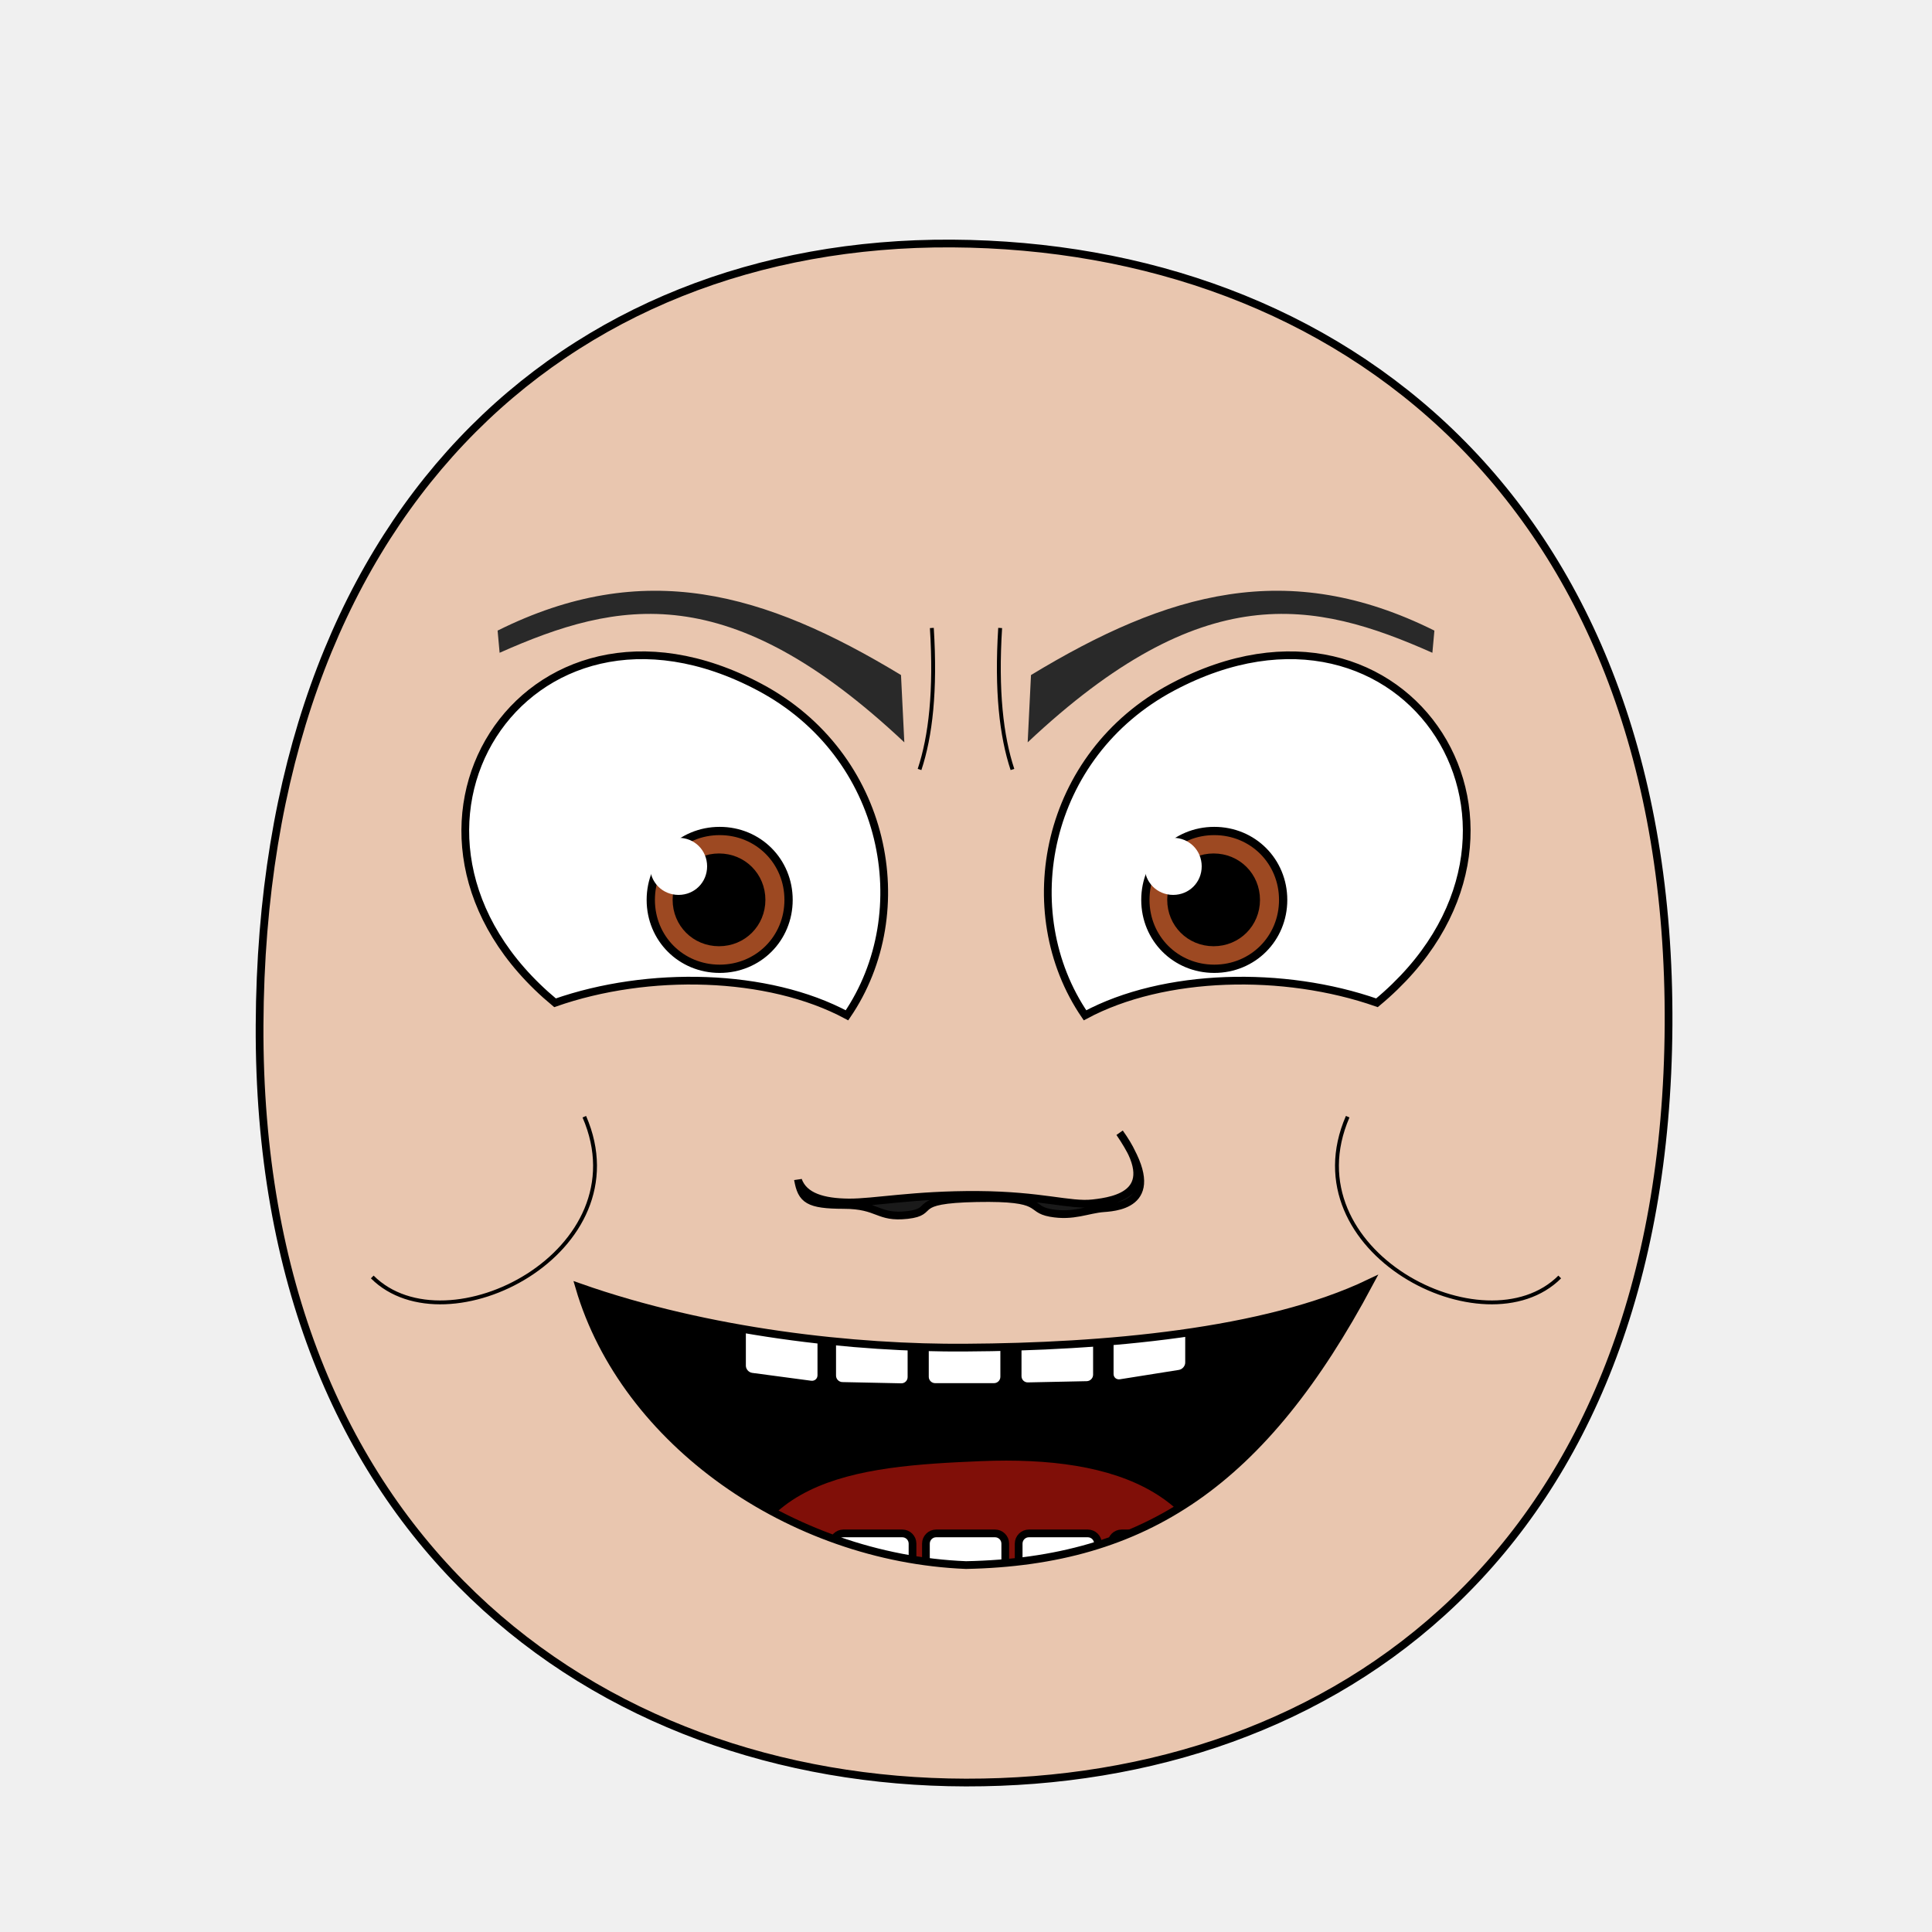
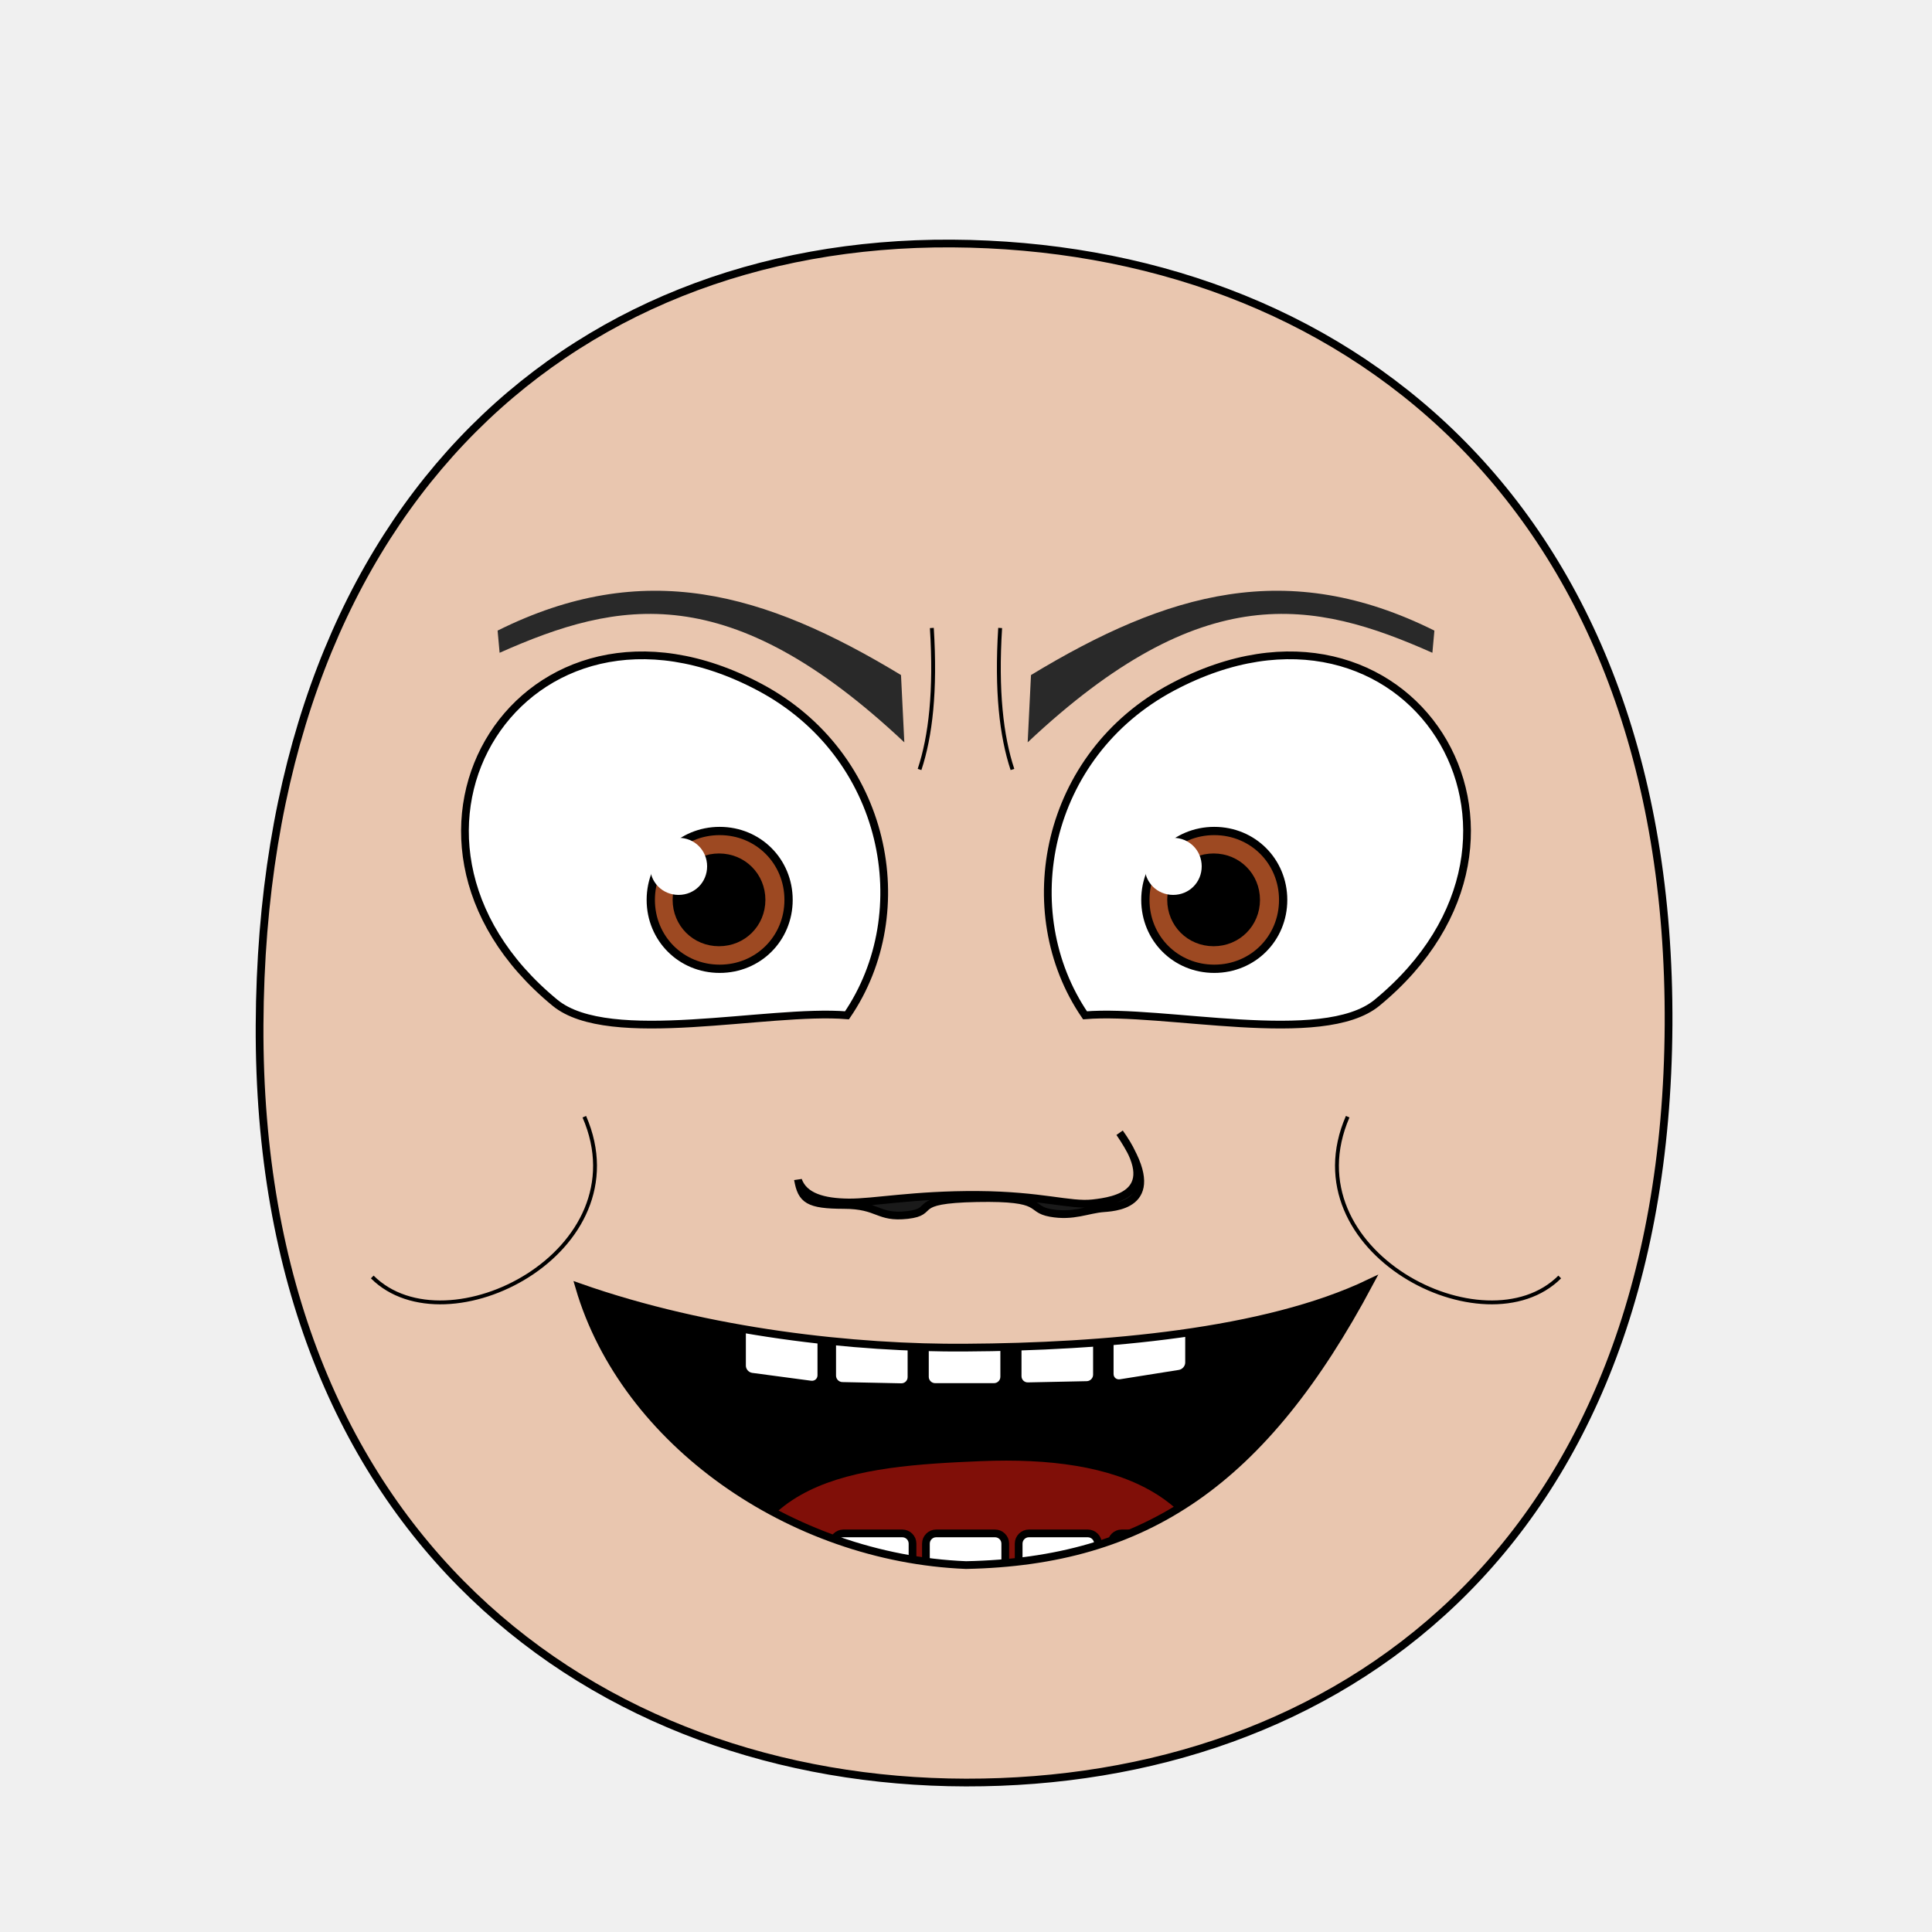
<svg xmlns="http://www.w3.org/2000/svg" xmlns:xlink="http://www.w3.org/1999/xlink" viewBox="0 0 250 250" id="emoticon-front-view" height="100%" width="100%" version="1.1">
  <defs id="defs">
    <clipPath id="clipPath-left-eye">
-       <use transform="matrix(1,0,0,1,0,0)" x="0" width="1" xlink:href="#left-eye-outline" height="1" y="0" id="use-left-eye-outline-1">
- </use>
+       <use transform="matrix(1,0,0,1,0,0)" x="0" width="1" xlink:href="#left-eye-outline" height="1" y="0" id="use-left-eye-outline-1" />
    </clipPath>
    <clipPath id="clipPath-right-eye">
-       <use transform="matrix(-1,0,0,1,250,0)" id="use-left-eye-outline-2" y="0" height="250" xlink:href="#left-eye-outline" width="250" x="0" morph="fixed">
- </use>
+       <use transform="matrix(-1,0,0,1,250,0)" id="use-left-eye-outline-2" y="0" height="250" xlink:href="#left-eye-outline" width="250" x="0" morph="fixed" />
    </clipPath>
    <clipPath id="clipPath-mouth" clipPathUnits="userSpaceOnUse">
-       <use transform="matrix(1,0,0,1,0,0)" height="250" y="0" x="0" xlink:href="#mouth-outline" id="use-mouth-outline" width="250">
- </use>
+       <use transform="matrix(1,0,0,1,0,0)" height="250" y="0" x="0" xlink:href="#mouth-outline" id="use-mouth-outline" width="250" />
    </clipPath>
  </defs>
  <g id="head">
-     <path d="M 124.98,230.66 C 172.77,230.75 215.51,200.57 215.91,132.64 216.28,64.72 173.26,31.81 123.18,31.51 73.1,31.24 33.88,66.28 33.59,132.66 33.3,199.01 77.19,230.57 124.98,230.66 Z" style="fill:#e9c6af;stroke:#000000;stroke-width:1" id="head-outline">
- </path>
+     <path d="M 124.98,230.66 C 172.77,230.75 215.51,200.57 215.91,132.64 216.28,64.72 173.26,31.81 123.18,31.51 73.1,31.24 33.88,66.28 33.59,132.66 33.3,199.01 77.19,230.57 124.98,230.66 Z" style="fill:#e9c6af;stroke:#000000;stroke-width:1" id="head-outline" />
  </g>
  <g id="left-eye">
-     <path d="M 98.3,88.92 C 114.8,97.69 118.75,117.98 109.6,131.38 99.4,125.9 83.87,125.54 71.82,129.76 45.62,108.03 67.79,72.7 98.3,88.92 Z" style="fill:#ffffff;stroke:#000000;stroke-width:1" id="left-eye-outline">
- </path>
+     <path d="m 98.3,88.92 c 16.5,8.77 20.45,29.06 11.3,42.46 -10.2,-0.852 -30.761,4.15 -37.78,-1.62 C 45.525,108.145 67.79,72.7 98.3,88.92 z" style="fill:#ffffff;stroke:#000000;stroke-width:1" id="left-eye-outline" />
    <g clip-path="url(#clipPath-left-eye)" id="left-eyeball">
      <g id="left-lens">
-         <path d="M 1,0.5 C 1,0.78 0.78,1 0.5,1 0.22,1 0,0.78 0,0.5 0,0.22 0.22,0 0.5,0 0.78,0 1,0.22 1,0.5 z" transform="matrix(17.83,0,0,17.83,84.21,107.53)" style="fill:#9d4922;stroke:#000000;stroke-width:0.06" id="iris" morph="relative">
- </path>
-         <path d="M 1,0.5 C 1,0.78 0.78,1 0.5,1 0.22,1 0,0.78 0,0.5 0,0.22 0.22,0 0.5,0 0.78,0 1,0.22 1,0.5 z" transform="matrix(10.26,0,0,10.26,87.91,111.31)" style="fill:#000000;stroke:#000000;stroke-width:0.17" id="pupil" morph="relative">
- </path>
-         <path d="M 1,0.5 C 1,0.78 0.78,1 0.5,1 0.22,1 0,0.78 0,0.5 0,0.22 0.22,0 0.5,0 0.78,0 1,0.22 1,0.5 z" transform="matrix(7.39,0,0,7.39,84.11,108.41)" style="fill:#ffffff;stroke:none" id="glare" morph="transform-only">
- </path>
+         <path d="M 1,0.5 C 1,0.78 0.78,1 0.5,1 0.22,1 0,0.78 0,0.5 0,0.22 0.22,0 0.5,0 0.78,0 1,0.22 1,0.5 z" transform="matrix(17.83,0,0,17.83,84.21,107.53)" style="fill:#9d4922;stroke:#000000;stroke-width:0.06" id="iris" morph="relative" />
+         <path d="M 1,0.5 C 1,0.78 0.78,1 0.5,1 0.22,1 0,0.78 0,0.5 0,0.22 0.22,0 0.5,0 0.78,0 1,0.22 1,0.5 z" transform="matrix(10.26,0,0,10.26,87.91,111.31)" style="fill:#000000;stroke:#000000;stroke-width:0.17" id="pupil" morph="relative" />
+         <path d="M 1,0.5 C 1,0.78 0.78,1 0.5,1 0.22,1 0,0.78 0,0.5 0,0.22 0.22,0 0.5,0 0.78,0 1,0.22 1,0.5 z" transform="matrix(7.39,0,0,7.39,84.11,108.41)" style="fill:#ffffff;stroke:none" id="glare" morph="transform-only" />
      </g>
-       <path d="M 50,75 125,75 125,112.54 C 96.84,67.29 64.33,75 50,115.81 Z" style="opacity:0.24;fill:#000000;stroke:#000000;stroke-width:0px" id="left-lid-shadow">
- </path>
+       <path d="M 50,75 125,75 125,112.54 C 96.84,67.29 64.33,75 50,115.81 Z" style="opacity:0.24;fill:#000000;stroke:#000000;stroke-width:0px" id="left-lid-shadow" />
    </g>
  </g>
  <g id="right-eye">
-     <use transform="matrix(-1,0,0,1,250,0)" id="right-eye-outline" y="0" height="250" xlink:href="#left-eye-outline" width="250" x="0" morph="fixed">
- </use>
+     <use transform="matrix(-1,0,0,1,250,0)" id="right-eye-outline" y="0" height="250" xlink:href="#left-eye-outline" width="250" x="0" morph="fixed" />
    <g clip-path="url(#clipPath-right-eye)" id="right-eyeball">
-       <use transform="matrix(1,0,0,1,64,0)" id="right-lens" y="0" height="1" xlink:href="#left-lens" width="1" x="0" morph="fixed">
- </use>
-       <path d="M 125,114.91 125,75 200,75 200,106.73 C 171.81,60.71 143.78,85.99 125,114.91 Z" style="opacity:0.24;fill:#000000;stroke:#000000;stroke-width:0px" id="right-lid-shadow">
- </path>
+       <use transform="matrix(1,0,0,1,64,0)" id="right-lens" y="0" height="1" xlink:href="#left-lens" width="1" x="0" morph="fixed" />
+       <path d="M 125,114.91 125,75 200,75 200,106.73 C 171.81,60.71 143.78,85.99 125,114.91 Z" style="opacity:0.24;fill:#000000;stroke:#000000;stroke-width:0px" id="right-lid-shadow" />
    </g>
  </g>
-   <path d="M 117.02,96.06 C 94.34,74.72 80.03,77.63 64.65,84.47 L 64.39,81.6 C 83.34,72.16 98.9,76.63 116.59,87.35 Z" style="fill:#292929;stroke-width:1" id="left-eye-brow">
- </path>
+   <path d="M 117.02,96.06 C 94.34,74.72 80.03,77.63 64.65,84.47 L 64.39,81.6 C 83.34,72.16 98.9,76.63 116.59,87.35 Z" style="fill:#292929;stroke-width:1" id="left-eye-brow" />
  <g id="nose">
-     <path d="M 103.27,152.72 C 104.04,154.87 106.56,155.57 109.82,155.6 113.09,155.63 118.2,154.57 126.53,154.62 134.83,154.68 138.44,156.04 141.4,155.71 144.36,155.38 150.48,154.4 144.88,146.58 151.02,155.55 144.94,156.19 142.84,156.34 140.73,156.49 138.89,157.49 135.92,156.95 132.94,156.41 135.37,154.87 126.41,155.04 117.45,155.21 121.32,156.77 117.42,157.22 113.53,157.65 113.77,155.93 109.19,155.92 104.6,155.91 103.71,155.25 103.26,152.64 Z" style="fill:#1a1a1a;stroke:#000000;stroke-width:1" id="nose-outline">
- </path>
+     <path d="M 103.27,152.72 C 104.04,154.87 106.56,155.57 109.82,155.6 113.09,155.63 118.2,154.57 126.53,154.62 134.83,154.68 138.44,156.04 141.4,155.71 144.36,155.38 150.48,154.4 144.88,146.58 151.02,155.55 144.94,156.19 142.84,156.34 140.73,156.49 138.89,157.49 135.92,156.95 132.94,156.41 135.37,154.87 126.41,155.04 117.45,155.21 121.32,156.77 117.42,157.22 113.53,157.65 113.77,155.93 109.19,155.92 104.6,155.91 103.71,155.25 103.26,152.64 Z" style="fill:#1a1a1a;stroke:#000000;stroke-width:1" id="nose-outline" />
  </g>
-   <use transform="matrix(-1,0,0,1,250,0)" x="0" width="250" xlink:href="#left-eye-brow" height="250" y="0" id="right-eye-brow">
- </use>
+   <use transform="matrix(-1,0,0,1,250,0)" x="0" width="250" xlink:href="#left-eye-brow" height="250" y="0" id="right-eye-brow" />
  <g id="mouth">
    <g id="mouth-interior" clip-path="url(#clipPath-mouth)">
-       <rect style="fill:#000000;stroke:none" x="68.16" width="119.944" id="mouth-background" height="66.556" y="159.934">
- </rect>
-       <path d="M 94.84,211.42 C 94.51,191.12 110.73,189.74 126.96,189.07 144.51,188.36 158.42,193.11 158.42,211.42 137.23,211.42 116.04,211.42 94.84,211.42 Z" style="fill:#800f08;stroke:none" id="tongue">
- </path>
+       <rect style="fill:#000000;stroke:none" x="68.16" width="119.944" id="mouth-background" height="66.556" y="159.934" />
+       <path d="M 94.84,211.42 C 94.51,191.12 110.73,189.74 126.96,189.07 144.51,188.36 158.42,193.11 158.42,211.42 137.23,211.42 116.04,211.42 94.84,211.42 Z" style="fill:#800f08;stroke:none" id="tongue" />
      <g transform="matrix(1,0,0,1,0.5,-7.97)" morph="fix-children" id="upper-teeth">
-         <rect width="10.356" x="96.362" ry="1.325" transform="matrix(0.991225,0.1321854,0,1,0,0)" rx="1.336" y="158.085" height="15.123" id="tooth-02" style="fill:#ffffff;fill-opacity:1;stroke:#000000;stroke-width:1.004;stroke-opacity:1">
- </rect>
-         <rect rx="1.325" y="169.917" height="15.123" transform="matrix(0.999781,0.02092668,0,1,0,0)" id="tooth-03" width="10.267" x="107.205" ry="1.325" style="fill:#ffffff;fill-opacity:1;stroke:#000000;stroke-width:1;stroke-opacity:1">
- </rect>
-         <rect width="10.265" x="119.182" ry="1.325" rx="1.325" y="172.327" height="15.123" id="tooth-04" style="fill:#ffffff;fill-opacity:1;stroke:#000000;stroke-opacity:1">
- </rect>
-         <rect rx="1.325" y="175.003" height="15.123" transform="matrix(0.999781,-0.02092669,0,1,0,0)" id="tooth-05" width="10.267" x="131.211" ry="1.325" style="fill:#ffffff;fill-opacity:1;stroke:#000000;stroke-width:1;stroke-opacity:1">
- </rect>
-         <rect width="10.394" x="144.894" ry="1.325" transform="matrix(0.9876076,-0.1569434,0,1,0,0)" rx="1.341" y="194.778" height="15.123" id="tooth-06" style="fill:#ffffff;fill-opacity:1;stroke:#000000;stroke-width:1.006;stroke-opacity:1">
- </rect>
+         <rect width="10.356" x="96.362" ry="1.325" transform="matrix(0.991225,0.1321854,0,1,0,0)" rx="1.336" y="158.085" height="15.123" id="tooth-02" style="fill:#ffffff;fill-opacity:1;stroke:#000000;stroke-width:1.004;stroke-opacity:1" />
+         <rect rx="1.325" y="169.917" height="15.123" transform="matrix(0.999781,0.02092668,0,1,0,0)" id="tooth-03" width="10.267" x="107.205" ry="1.325" style="fill:#ffffff;fill-opacity:1;stroke:#000000;stroke-width:1;stroke-opacity:1" />
+         <rect width="10.265" x="119.182" ry="1.325" rx="1.325" y="172.327" height="15.123" id="tooth-04" style="fill:#ffffff;fill-opacity:1;stroke:#000000;stroke-opacity:1" />
+         <rect rx="1.325" y="175.003" height="15.123" transform="matrix(0.999781,-0.02092669,0,1,0,0)" id="tooth-05" width="10.267" x="131.211" ry="1.325" style="fill:#ffffff;fill-opacity:1;stroke:#000000;stroke-width:1;stroke-opacity:1" />
+         <rect width="10.394" x="144.894" ry="1.325" transform="matrix(0.9876076,-0.1569434,0,1,0,0)" rx="1.341" y="194.778" height="15.123" id="tooth-06" style="fill:#ffffff;fill-opacity:1;stroke:#000000;stroke-width:1.006;stroke-opacity:1" />
      </g>
      <g transform="matrix(1,0,0,1,0.5,26.33)" id="lower-teeth" morph="fix-children">
-         <rect style="fill:#ffffff;fill-opacity:1;stroke:#000000;stroke-opacity:1" ry="1.325" x="95.315" width="10.265" id="tooth-09" height="15.123" y="172.091" rx="1.325">
- </rect>
-         <rect style="fill:#ffffff;fill-opacity:1;stroke:#000000;stroke-opacity:1" id="tooth-10" height="15.123" y="172.091" rx="1.325" ry="1.325" x="107.315" width="10.265">
- </rect>
-         <rect style="fill:#ffffff;fill-opacity:1;stroke:#000000;stroke-opacity:1" ry="1.325" x="119.315" width="10.265" id="tooth-11" height="15.123" y="172.091" rx="1.325">
- </rect>
-         <rect style="fill:#ffffff;fill-opacity:1;stroke:#000000;stroke-opacity:1" id="tooth-12" height="15.123" y="172.091" rx="1.325" ry="1.325" x="131.315" width="10.265">
- </rect>
-         <rect style="fill:#ffffff;fill-opacity:1;stroke:#000000;stroke-opacity:1" ry="1.325" x="143.315" width="10.265" id="tooth-13" height="15.123" y="172.091" rx="1.325">
- </rect>
+         <rect style="fill:#ffffff;fill-opacity:1;stroke:#000000;stroke-opacity:1" ry="1.325" x="95.315" width="10.265" id="tooth-09" height="15.123" y="172.091" rx="1.325" />
+         <rect style="fill:#ffffff;fill-opacity:1;stroke:#000000;stroke-opacity:1" id="tooth-10" height="15.123" y="172.091" rx="1.325" ry="1.325" x="107.315" width="10.265" />
+         <rect style="fill:#ffffff;fill-opacity:1;stroke:#000000;stroke-opacity:1" ry="1.325" x="119.315" width="10.265" id="tooth-11" height="15.123" y="172.091" rx="1.325" />
+         <rect style="fill:#ffffff;fill-opacity:1;stroke:#000000;stroke-opacity:1" id="tooth-12" height="15.123" y="172.091" rx="1.325" ry="1.325" x="131.315" width="10.265" />
+         <rect style="fill:#ffffff;fill-opacity:1;stroke:#000000;stroke-opacity:1" ry="1.325" x="143.315" width="10.265" id="tooth-13" height="15.123" y="172.091" rx="1.325" />
      </g>
    </g>
-     <path d="M 177.2,166.03 C 163.48,191.77 148.28,202.06 125,202.52 102.3,201.61 80.81,186.56 74.96,166.56 91.71,172.46 110.82,174.5 125,174.38 142.63,174.28 163.69,172.5 177.2,166.03 Z" style="fill:none;stroke:#000000;stroke-width:1px" id="mouth-outline">
- </path>
+     <path d="M 177.2,166.03 C 163.48,191.77 148.28,202.06 125,202.52 102.3,201.61 80.81,186.56 74.96,166.56 91.71,172.46 110.82,174.5 125,174.38 142.63,174.28 163.69,172.5 177.2,166.03 Z" style="fill:none;stroke:#000000;stroke-width:1px" id="mouth-outline" />
  </g>
  <g id="wrinkles">
-     <path d="M 120.58,81.26 C 121.09,89.42 120.42,95.24 118.99,99.57" style="fill:none;stroke:#000000;stroke-width:0.5" id="wrinkle-left-brow">
- </path>
-     <path d="M 48.17,165.24 C 57.82,174.88 83.17,161.94 75.61,144.5" style="fill:none;stroke:#000000;stroke-width:0.5" id="wrinkle-left-cheek">
- </path>
-     <use transform="matrix(-1,0,0,1,250,0)" morph="fixed" height="250" y="0" x="0" xlink:href="#wrinkle-left-brow" id="wrinkle-right-brow" width="250">
- </use>
-     <use transform="matrix(-1,0,0,1,250,0)" morph="fixed" height="250" y="0" x="0" xlink:href="#wrinkle-left-cheek" id="wrinkle-right-cheek" width="250">
- </use>
+     <path d="M 120.58,81.26 C 121.09,89.42 120.42,95.24 118.99,99.57" style="fill:none;stroke:#000000;stroke-width:0.5" id="wrinkle-left-brow" />
+     <path d="M 48.17,165.24 C 57.82,174.88 83.17,161.94 75.61,144.5" style="fill:none;stroke:#000000;stroke-width:0.5" id="wrinkle-left-cheek" />
+     <use transform="matrix(-1,0,0,1,250,0)" morph="fixed" height="250" y="0" x="0" xlink:href="#wrinkle-left-brow" id="wrinkle-right-brow" width="250" />
+     <use transform="matrix(-1,0,0,1,250,0)" morph="fixed" height="250" y="0" x="0" xlink:href="#wrinkle-left-cheek" id="wrinkle-right-cheek" width="250" />
  </g>
</svg>
